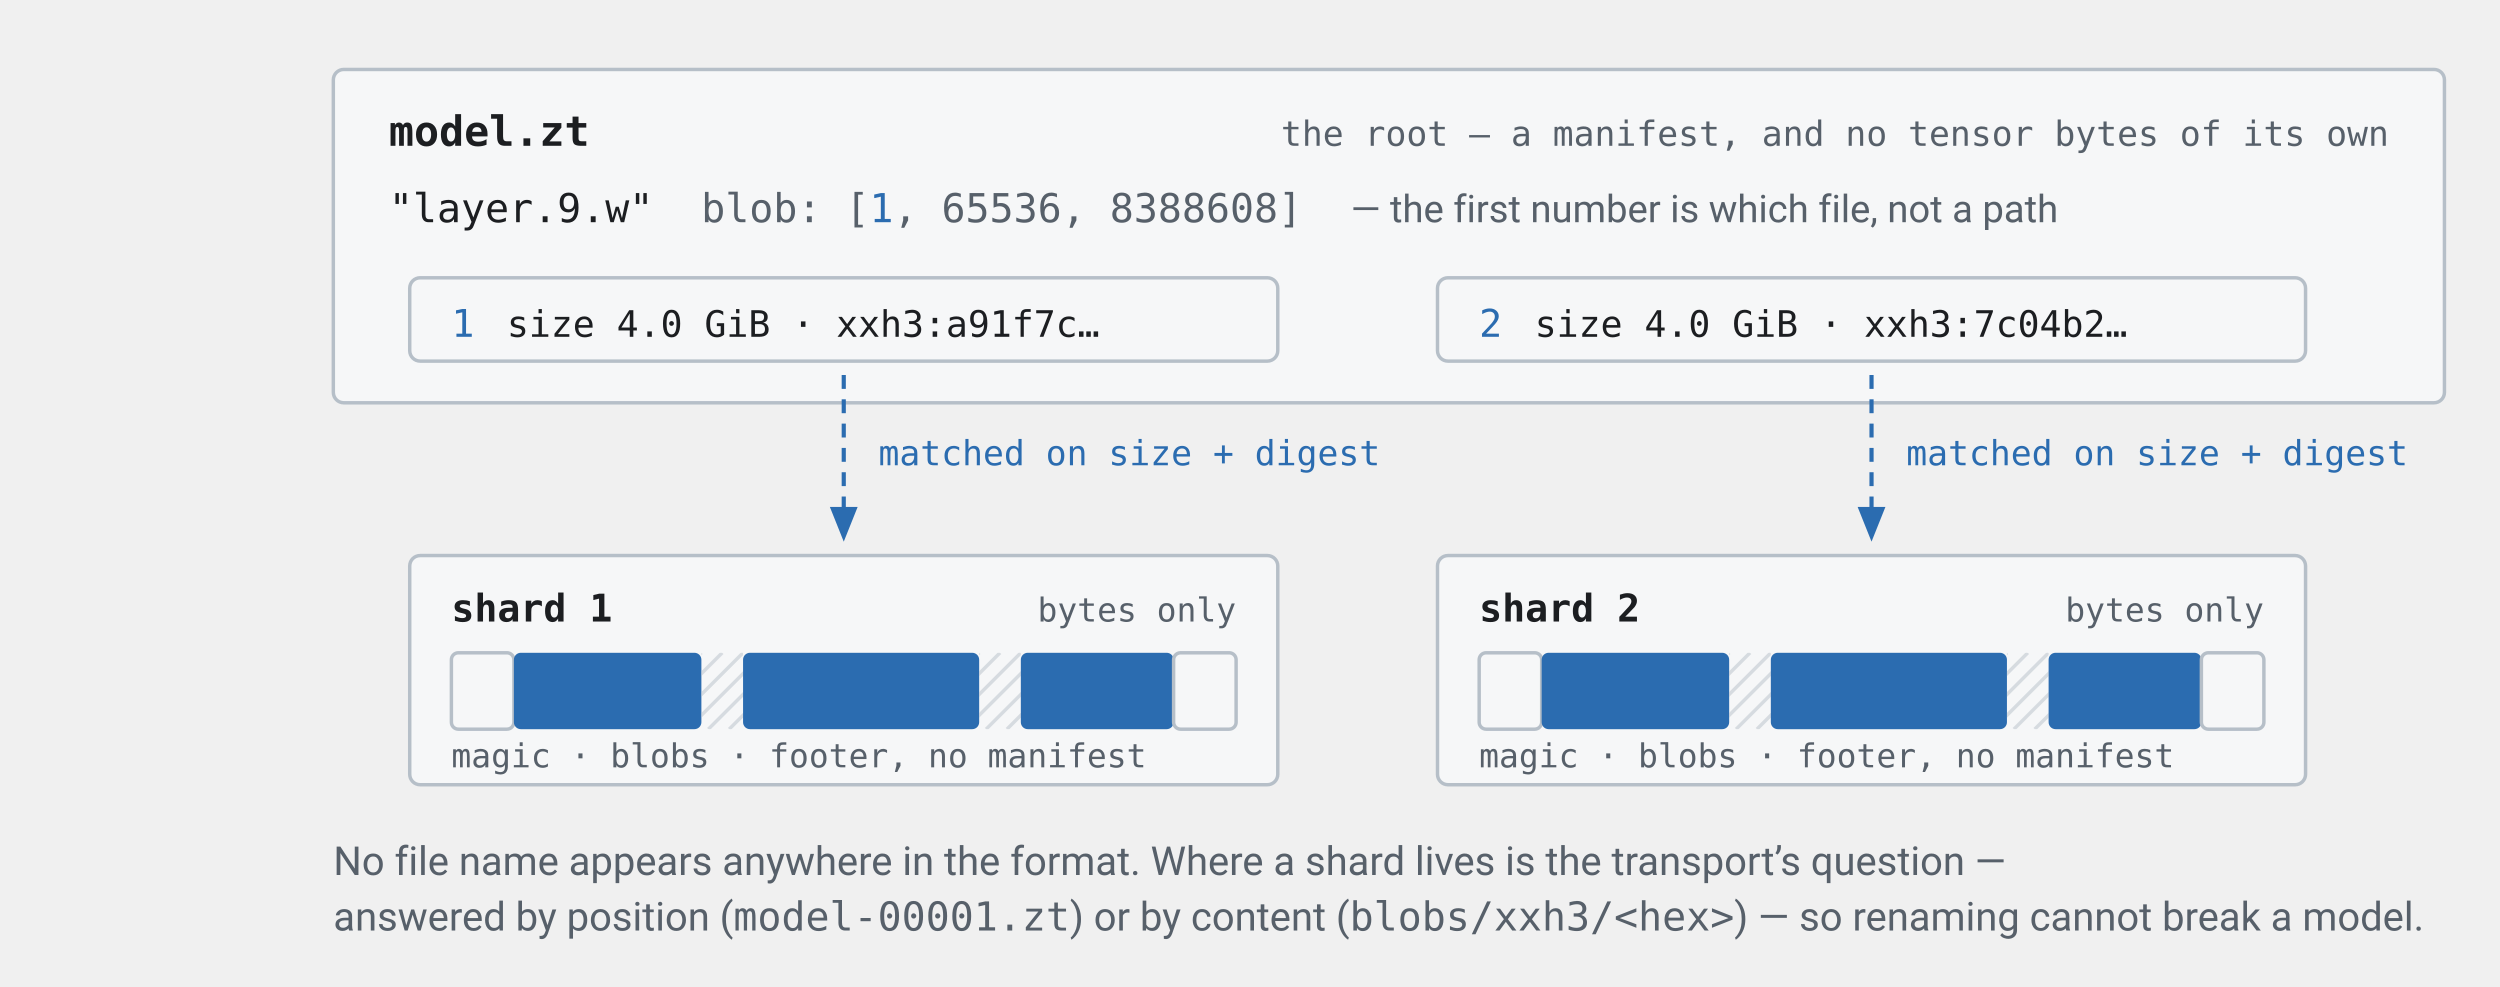
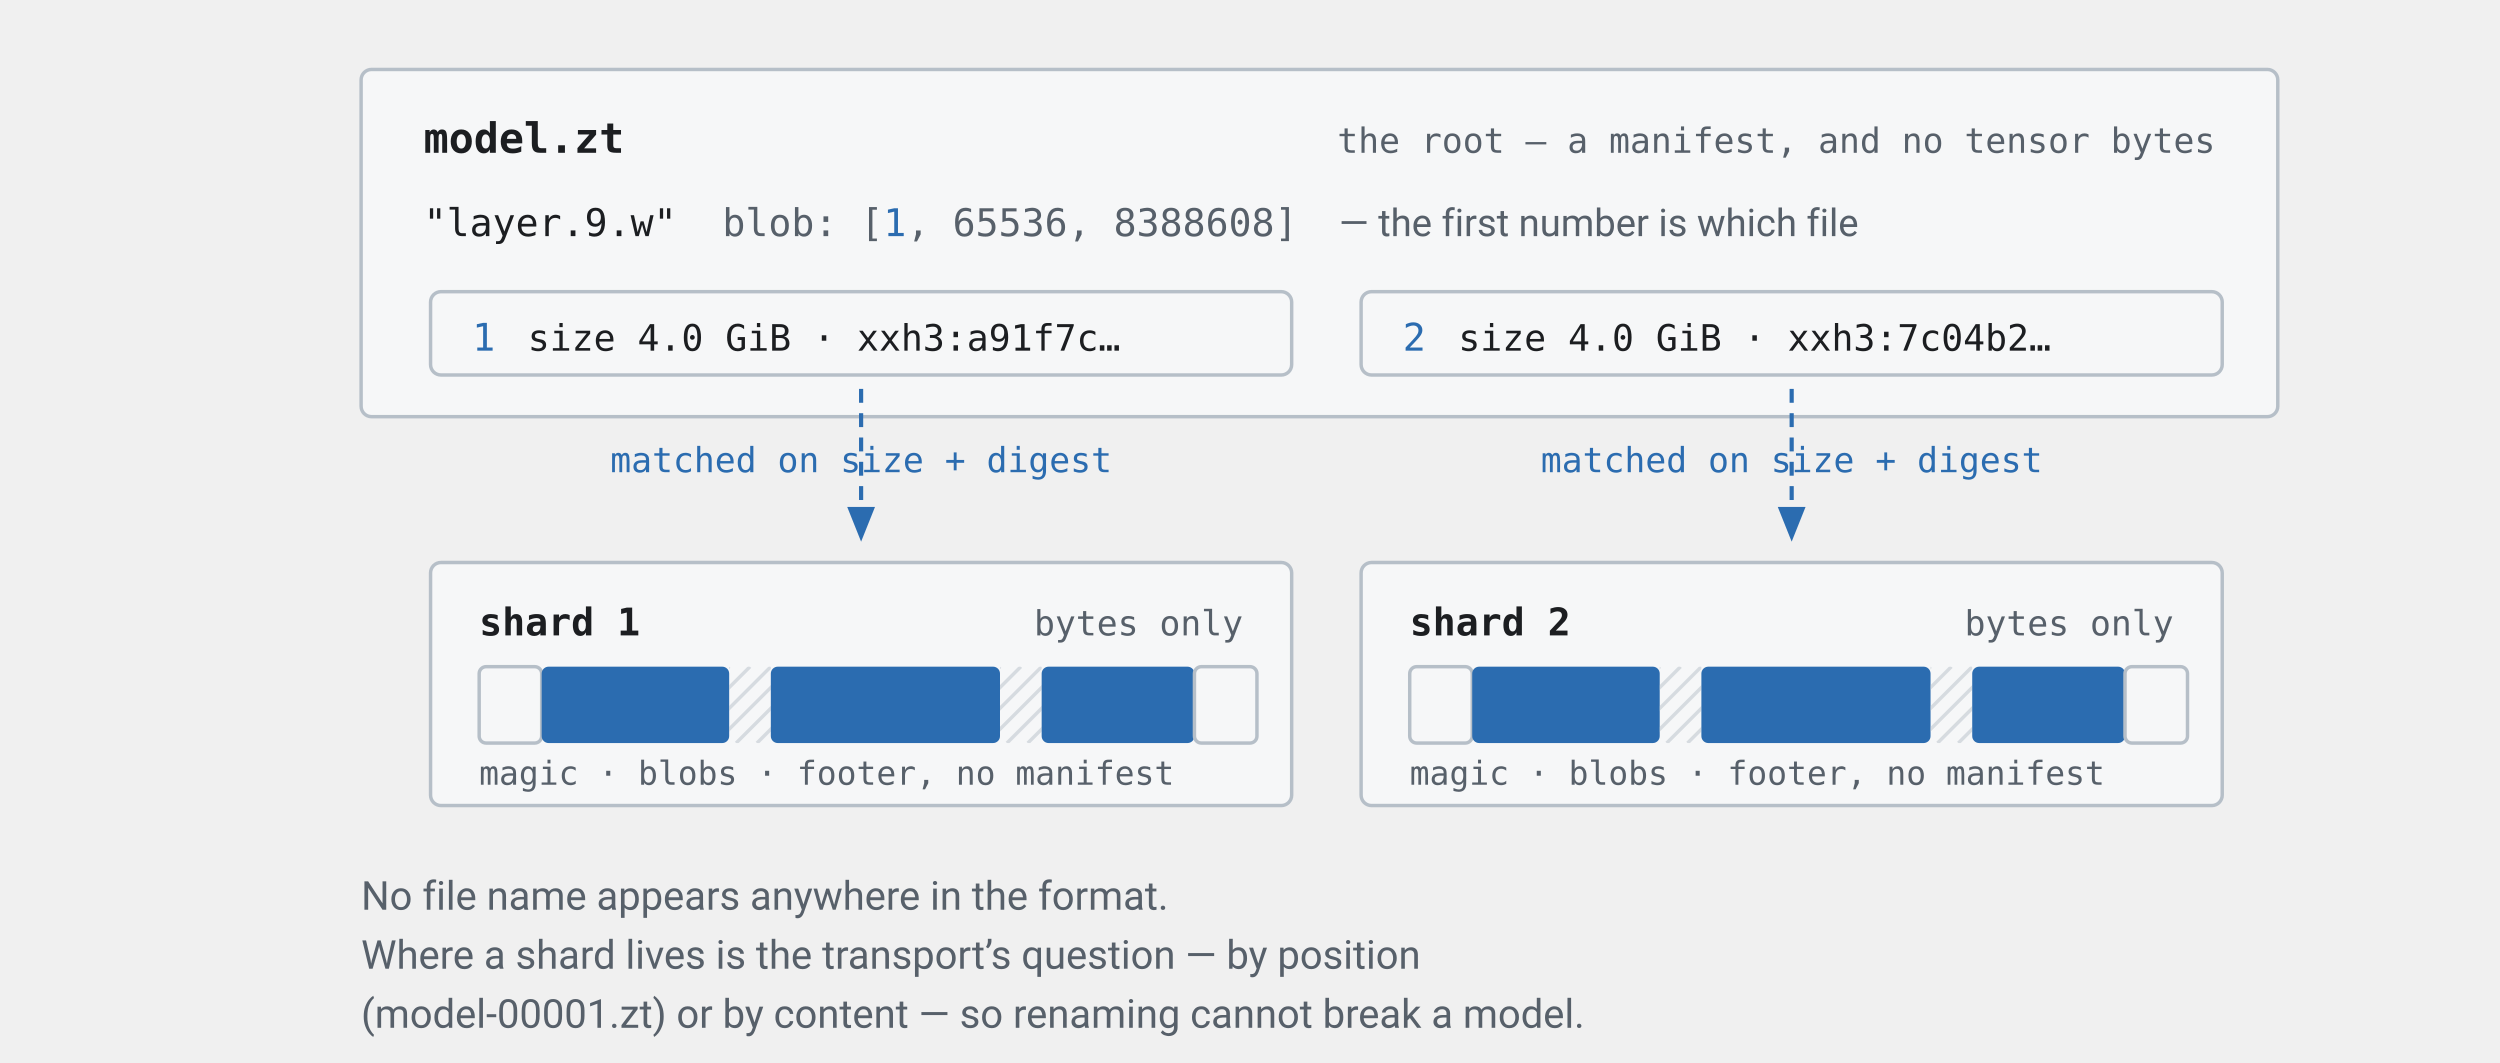
- <svg xmlns="http://www.w3.org/2000/svg" viewBox="0 0 720 284" width="720" height="284" role="img" aria-label="A root .zt file whose shard table lists each shard by size and digest rather than by name. Each table row points down to the shard file it matches. The shards hold bytes and no manifest.">
+ <svg xmlns="http://www.w3.org/2000/svg" viewBox="0 0 720 306" width="720" height="306" role="img" aria-label="A root .zt file whose shard table lists each shard by size and digest rather than by name. Each table row points down to the shard it matches. The shards hold bytes and no manifest.">
  <style>
    text { font-family: system-ui, -apple-system, "Segoe UI", Roboto, sans-serif; }
    .mono { font-family: ui-monospace, SFMono-Regular, Menlo, Consolas, monospace; }
    .fg { fill: #1c1e21; }
    .dim { fill: #57606a; }
    .rule { stroke: #d0d7de; }
    .edge { stroke: #b6bfc8; }
    .fill-alt { fill: #f6f7f8; }
    .accent { fill: #2b6cb0; }
    .accent-s { stroke: #2b6cb0; }
    .on-accent { fill: #ffffff; }
    .pad { stroke: #b6bfc8; }
    @media (prefers-color-scheme: dark) {
      .fg { fill: #e3e3e3; }
      .dim { fill: #a8a8a8; }
      .rule { stroke: #3a3b3f; }
      .edge { stroke: #4d4e53; }
      .fill-alt { fill: #242526; }
      .accent { fill: #78a9e0; }
      .accent-s { stroke: #78a9e0; }
      .on-accent { fill: #1b1b1d; }
      .pad { stroke: #4d4e53; }
    }
  </style>
-   <rect x="96" y="20" width="608" height="96" rx="3" class="fill-alt edge" stroke-width="1" />
-   <text class="mono fg" x="112" y="42" font-size="12" font-weight="600">model.zt</text>
-   <text class="mono dim" x="688" y="42" font-size="10" text-anchor="end">the root — a manifest, and no tensor bytes of its own</text>
-   <text class="mono fg" x="112.0" y="64" font-size="11.5" xml:space="preserve">"layer.9.w"</text>
-   <text class="mono dim" x="188.1" y="64" font-size="11.5" xml:space="preserve">  blob: [</text>
-   <text class="mono accent" x="250.4" y="64" font-size="11.5" xml:space="preserve">1</text>
-   <text class="mono dim" x="257.3" y="64" font-size="11.5" xml:space="preserve">, 65536, 8388608]</text>
-   <text class="dim" x="389.0" y="64" font-size="11">— the first number is which file, not a path</text>
-   <rect x="118" y="80" width="250" height="24" rx="3" fill="none" class="edge" stroke-width="1" />
-   <text class="mono accent" x="130" y="97" font-size="11">1</text>
-   <text class="mono fg" x="146" y="97" font-size="10.5">size 4.0 GiB · xxh3:a91f7c…</text>
-   <rect x="414" y="80" width="250" height="24" rx="3" fill="none" class="edge" stroke-width="1" />
-   <text class="mono accent" x="426" y="97" font-size="11">2</text>
-   <text class="mono fg" x="442" y="97" font-size="10.5">size 4.0 GiB · xxh3:7c04b2…</text>
-   <text class="dim" x="112" y="104" font-size="0"> </text>
-   <line class="accent-s" x1="243.0" y1="108" x2="243.0" y2="152" stroke-width="1.2" stroke-dasharray="4 3" />
-   <path d="M 239.0 146 L 243.0 156 L 247.0 146 Z" class="accent" />
-   <text class="mono accent" x="253.0" y="134" font-size="10">matched on size + digest</text>
-   <line class="accent-s" x1="539.0" y1="108" x2="539.0" y2="152" stroke-width="1.2" stroke-dasharray="4 3" />
-   <path d="M 535.0 146 L 539.0 156 L 543.0 146 Z" class="accent" />
-   <text class="mono accent" x="549.0" y="134" font-size="10">matched on size + digest</text>
-   <rect x="118.0" y="160" width="250" height="66" rx="3" class="fill-alt edge" stroke-width="1" />
-   <text class="mono fg" x="130.0" y="179" font-size="11" font-weight="600">shard 1</text>
-   <text class="mono dim" x="356.0" y="179" font-size="9.5" text-anchor="end">bytes only</text>
-   <rect x="130.0" y="188" width="18" height="22" rx="2" fill="none" class="edge" stroke-width="1" />
-   <rect class="accent" x="148.0" y="188" width="54" height="22" rx="2" />
-   <clipPath id="t0202">
-     <rect x="202.0" y="188" width="12" height="22" />
+   <rect x="104" y="20" width="552" height="100" rx="3" class="fill-alt edge" stroke-width="1" />
+   <text class="mono fg" x="122.0" y="44.0" font-size="12" font-weight="600" xml:space="preserve">model.zt</text>
+   <text class="mono dim" x="638.0" y="44.0" font-size="10" text-anchor="end" xml:space="preserve">the root — a manifest, and no tensor bytes</text>
+   <text class="mono fg" x="122.0" y="68.0" font-size="11" xml:space="preserve">"layer.9.w"</text>
+   <text class="mono dim" x="194.8" y="68.0" font-size="11" xml:space="preserve">  blob: [</text>
+   <text class="mono accent" x="254.4" y="68.0" font-size="11" xml:space="preserve">1</text>
+   <text class="mono dim" x="261.1" y="68.0" font-size="11" xml:space="preserve">, 65536, 8388608]</text>
+   <text class="dim" x="385.6" y="68.0" font-size="11" xml:space="preserve">— the first number is which file</text>
+   <rect x="124" y="84" width="248" height="24" rx="3" fill="none" class="edge" stroke-width="1" />
+   <text class="mono accent" x="136.0" y="101.0" font-size="11" xml:space="preserve">1</text>
+   <text class="mono fg" x="152.0" y="101.0" font-size="10.5" xml:space="preserve">size 4.0 GiB · xxh3:a91f7c…</text>
+   <rect x="392" y="84" width="248" height="24" rx="3" fill="none" class="edge" stroke-width="1" />
+   <text class="mono accent" x="404.0" y="101.0" font-size="11" xml:space="preserve">2</text>
+   <text class="mono fg" x="420.0" y="101.0" font-size="10.5" xml:space="preserve">size 4.0 GiB · xxh3:7c04b2…</text>
+   <line class="accent-s" x1="248.0" y1="112" x2="248.0" y2="152" stroke-width="1.2" stroke-dasharray="4 3" />
+   <path d="M 244.0 146 L 248.0 156 L 252.0 146 Z" class="accent" />
+   <text class="mono accent" x="248.0" y="136.0" font-size="10" text-anchor="middle" xml:space="preserve">matched on size + digest</text>
+   <line class="accent-s" x1="516.0" y1="112" x2="516.0" y2="152" stroke-width="1.2" stroke-dasharray="4 3" />
+   <path d="M 512.0 146 L 516.0 156 L 520.0 146 Z" class="accent" />
+   <text class="mono accent" x="516.0" y="136.0" font-size="10" text-anchor="middle" xml:space="preserve">matched on size + digest</text>
+   <rect x="124.0" y="162" width="248" height="70" rx="3" class="fill-alt edge" stroke-width="1" />
+   <text class="mono fg" x="138.0" y="183.0" font-size="11" font-weight="600" xml:space="preserve">shard 1</text>
+   <text class="mono dim" x="358.0" y="183.0" font-size="10" text-anchor="end" xml:space="preserve">bytes only</text>
+   <rect x="138.0" y="192" width="18" height="22" rx="2" fill="none" class="edge" stroke-width="1" />
+   <rect class="accent" x="156.0" y="192" width="54" height="22" rx="2" />
+   <clipPath id="t0210">
+     <rect x="210.0" y="192" width="12" height="22" />
  </clipPath>
-   <g class="pad" stroke-width="1" opacity="0.5" clip-path="url(#t0202)">
-     <line x1="180.0" y1="210" x2="202.0" y2="188" />
-     <line x1="186.0" y1="210" x2="208.0" y2="188" />
-     <line x1="192.0" y1="210" x2="214.0" y2="188" />
-     <line x1="198.0" y1="210" x2="220.0" y2="188" />
-     <line x1="204.0" y1="210" x2="226.0" y2="188" />
-     <line x1="210.0" y1="210" x2="232.0" y2="188" />
-     <line x1="216.0" y1="210" x2="238.0" y2="188" />
-     <line x1="222.0" y1="210" x2="244.0" y2="188" />
-     <line x1="228.0" y1="210" x2="250.0" y2="188" />
-     <line x1="234.0" y1="210" x2="256.0" y2="188" />
+   <g class="pad" stroke-width="1" opacity="0.5" clip-path="url(#t0210)">
+     <line x1="188.0" y1="214" x2="210.0" y2="192" />
+     <line x1="194.0" y1="214" x2="216.0" y2="192" />
+     <line x1="200.0" y1="214" x2="222.0" y2="192" />
+     <line x1="206.0" y1="214" x2="228.0" y2="192" />
+     <line x1="212.0" y1="214" x2="234.0" y2="192" />
+     <line x1="218.0" y1="214" x2="240.0" y2="192" />
+     <line x1="224.0" y1="214" x2="246.0" y2="192" />
+     <line x1="230.0" y1="214" x2="252.0" y2="192" />
+     <line x1="236.0" y1="214" x2="258.0" y2="192" />
+     <line x1="242.0" y1="214" x2="264.0" y2="192" />
  </g>
-   <rect class="accent" x="214.0" y="188" width="68" height="22" rx="2" />
-   <clipPath id="t0282">
-     <rect x="282.0" y="188" width="12" height="22" />
+   <rect class="accent" x="222.0" y="192" width="66" height="22" rx="2" />
+   <clipPath id="t0288">
+     <rect x="288.0" y="192" width="12" height="22" />
  </clipPath>
-   <g class="pad" stroke-width="1" opacity="0.5" clip-path="url(#t0282)">
-     <line x1="260.0" y1="210" x2="282.0" y2="188" />
-     <line x1="266.0" y1="210" x2="288.0" y2="188" />
-     <line x1="272.0" y1="210" x2="294.0" y2="188" />
-     <line x1="278.0" y1="210" x2="300.0" y2="188" />
-     <line x1="284.0" y1="210" x2="306.0" y2="188" />
-     <line x1="290.0" y1="210" x2="312.0" y2="188" />
-     <line x1="296.0" y1="210" x2="318.0" y2="188" />
-     <line x1="302.0" y1="210" x2="324.0" y2="188" />
-     <line x1="308.0" y1="210" x2="330.0" y2="188" />
-     <line x1="314.0" y1="210" x2="336.0" y2="188" />
+   <g class="pad" stroke-width="1" opacity="0.5" clip-path="url(#t0288)">
+     <line x1="266.0" y1="214" x2="288.0" y2="192" />
+     <line x1="272.0" y1="214" x2="294.0" y2="192" />
+     <line x1="278.0" y1="214" x2="300.0" y2="192" />
+     <line x1="284.0" y1="214" x2="306.0" y2="192" />
+     <line x1="290.0" y1="214" x2="312.0" y2="192" />
+     <line x1="296.0" y1="214" x2="318.0" y2="192" />
+     <line x1="302.0" y1="214" x2="324.0" y2="192" />
+     <line x1="308.0" y1="214" x2="330.0" y2="192" />
+     <line x1="314.0" y1="214" x2="336.0" y2="192" />
+     <line x1="320.0" y1="214" x2="342.0" y2="192" />
  </g>
-   <rect class="accent" x="294.0" y="188" width="44" height="22" rx="2" />
-   <rect x="338.0" y="188" width="18" height="22" rx="2" fill="none" class="edge" stroke-width="1" />
-   <text class="mono dim" x="130.0" y="221" font-size="9.5">magic · blobs · footer, no manifest</text>
-   <rect x="414.0" y="160" width="250" height="66" rx="3" class="fill-alt edge" stroke-width="1" />
-   <text class="mono fg" x="426.0" y="179" font-size="11" font-weight="600">shard 2</text>
-   <text class="mono dim" x="652.0" y="179" font-size="9.5" text-anchor="end">bytes only</text>
-   <rect x="426.0" y="188" width="18" height="22" rx="2" fill="none" class="edge" stroke-width="1" />
-   <rect class="accent" x="444.0" y="188" width="54" height="22" rx="2" />
-   <clipPath id="t1498">
-     <rect x="498.0" y="188" width="12" height="22" />
+   <rect class="accent" x="300.0" y="192" width="44" height="22" rx="2" />
+   <rect x="344.0" y="192" width="18" height="22" rx="2" fill="none" class="edge" stroke-width="1" />
+   <text class="mono dim" x="138.0" y="226.0" font-size="9.5" xml:space="preserve">magic · blobs · footer, no manifest</text>
+   <rect x="392.0" y="162" width="248" height="70" rx="3" class="fill-alt edge" stroke-width="1" />
+   <text class="mono fg" x="406.0" y="183.0" font-size="11" font-weight="600" xml:space="preserve">shard 2</text>
+   <text class="mono dim" x="626.0" y="183.0" font-size="10" text-anchor="end" xml:space="preserve">bytes only</text>
+   <rect x="406.0" y="192" width="18" height="22" rx="2" fill="none" class="edge" stroke-width="1" />
+   <rect class="accent" x="424.0" y="192" width="54" height="22" rx="2" />
+   <clipPath id="t1478">
+     <rect x="478.0" y="192" width="12" height="22" />
  </clipPath>
-   <g class="pad" stroke-width="1" opacity="0.5" clip-path="url(#t1498)">
-     <line x1="476.0" y1="210" x2="498.0" y2="188" />
-     <line x1="482.0" y1="210" x2="504.0" y2="188" />
-     <line x1="488.0" y1="210" x2="510.0" y2="188" />
-     <line x1="494.0" y1="210" x2="516.0" y2="188" />
-     <line x1="500.0" y1="210" x2="522.0" y2="188" />
-     <line x1="506.0" y1="210" x2="528.0" y2="188" />
-     <line x1="512.0" y1="210" x2="534.0" y2="188" />
-     <line x1="518.0" y1="210" x2="540.0" y2="188" />
-     <line x1="524.0" y1="210" x2="546.0" y2="188" />
-     <line x1="530.0" y1="210" x2="552.0" y2="188" />
+   <g class="pad" stroke-width="1" opacity="0.5" clip-path="url(#t1478)">
+     <line x1="456.0" y1="214" x2="478.0" y2="192" />
+     <line x1="462.0" y1="214" x2="484.0" y2="192" />
+     <line x1="468.0" y1="214" x2="490.0" y2="192" />
+     <line x1="474.0" y1="214" x2="496.0" y2="192" />
+     <line x1="480.0" y1="214" x2="502.0" y2="192" />
+     <line x1="486.0" y1="214" x2="508.0" y2="192" />
+     <line x1="492.0" y1="214" x2="514.0" y2="192" />
+     <line x1="498.0" y1="214" x2="520.0" y2="192" />
+     <line x1="504.0" y1="214" x2="526.0" y2="192" />
+     <line x1="510.0" y1="214" x2="532.0" y2="192" />
  </g>
-   <rect class="accent" x="510.0" y="188" width="68" height="22" rx="2" />
-   <clipPath id="t1578">
-     <rect x="578.0" y="188" width="12" height="22" />
+   <rect class="accent" x="490.0" y="192" width="66" height="22" rx="2" />
+   <clipPath id="t1556">
+     <rect x="556.0" y="192" width="12" height="22" />
  </clipPath>
-   <g class="pad" stroke-width="1" opacity="0.5" clip-path="url(#t1578)">
-     <line x1="556.0" y1="210" x2="578.0" y2="188" />
-     <line x1="562.0" y1="210" x2="584.0" y2="188" />
-     <line x1="568.0" y1="210" x2="590.0" y2="188" />
-     <line x1="574.0" y1="210" x2="596.0" y2="188" />
-     <line x1="580.0" y1="210" x2="602.0" y2="188" />
-     <line x1="586.0" y1="210" x2="608.0" y2="188" />
-     <line x1="592.0" y1="210" x2="614.0" y2="188" />
-     <line x1="598.0" y1="210" x2="620.0" y2="188" />
-     <line x1="604.0" y1="210" x2="626.0" y2="188" />
-     <line x1="610.0" y1="210" x2="632.0" y2="188" />
+   <g class="pad" stroke-width="1" opacity="0.5" clip-path="url(#t1556)">
+     <line x1="534.0" y1="214" x2="556.0" y2="192" />
+     <line x1="540.0" y1="214" x2="562.0" y2="192" />
+     <line x1="546.0" y1="214" x2="568.0" y2="192" />
+     <line x1="552.0" y1="214" x2="574.0" y2="192" />
+     <line x1="558.0" y1="214" x2="580.0" y2="192" />
+     <line x1="564.0" y1="214" x2="586.0" y2="192" />
+     <line x1="570.0" y1="214" x2="592.0" y2="192" />
+     <line x1="576.0" y1="214" x2="598.0" y2="192" />
+     <line x1="582.0" y1="214" x2="604.0" y2="192" />
+     <line x1="588.0" y1="214" x2="610.0" y2="192" />
  </g>
-   <rect class="accent" x="590.0" y="188" width="44" height="22" rx="2" />
-   <rect x="634.0" y="188" width="18" height="22" rx="2" fill="none" class="edge" stroke-width="1" />
-   <text class="mono dim" x="426.0" y="221" font-size="9.5">magic · blobs · footer, no manifest</text>
-   <text class="dim" x="96" y="252" font-size="11.5">No file name appears anywhere in the format. Where a shard lives is the transport’s question —</text>
-   <text class="dim" x="96" y="268" font-size="11.5">answered by position (<tspan class="mono">model-00001.zt</tspan>) or by content (<tspan class="mono">blobs/xxh3/&lt;hex&gt;</tspan>) — so renaming cannot break a model.</text>
+   <rect class="accent" x="568.0" y="192" width="44" height="22" rx="2" />
+   <rect x="612.0" y="192" width="18" height="22" rx="2" fill="none" class="edge" stroke-width="1" />
+   <text class="mono dim" x="406.0" y="226.0" font-size="9.5" xml:space="preserve">magic · blobs · footer, no manifest</text>
+   <text class="dim" x="104.0" y="262.0" font-size="11.5" xml:space="preserve">No file name appears anywhere in the format.</text>
+   <text class="dim" x="104.0" y="279.0" font-size="11.5" xml:space="preserve">Where a shard lives is the transport’s question — by position</text>
+   <text class="dim" x="104.0" y="296.0" font-size="11.5" xml:space="preserve">(model-00001.zt) or by content — so renaming cannot break a model.</text>
</svg>
